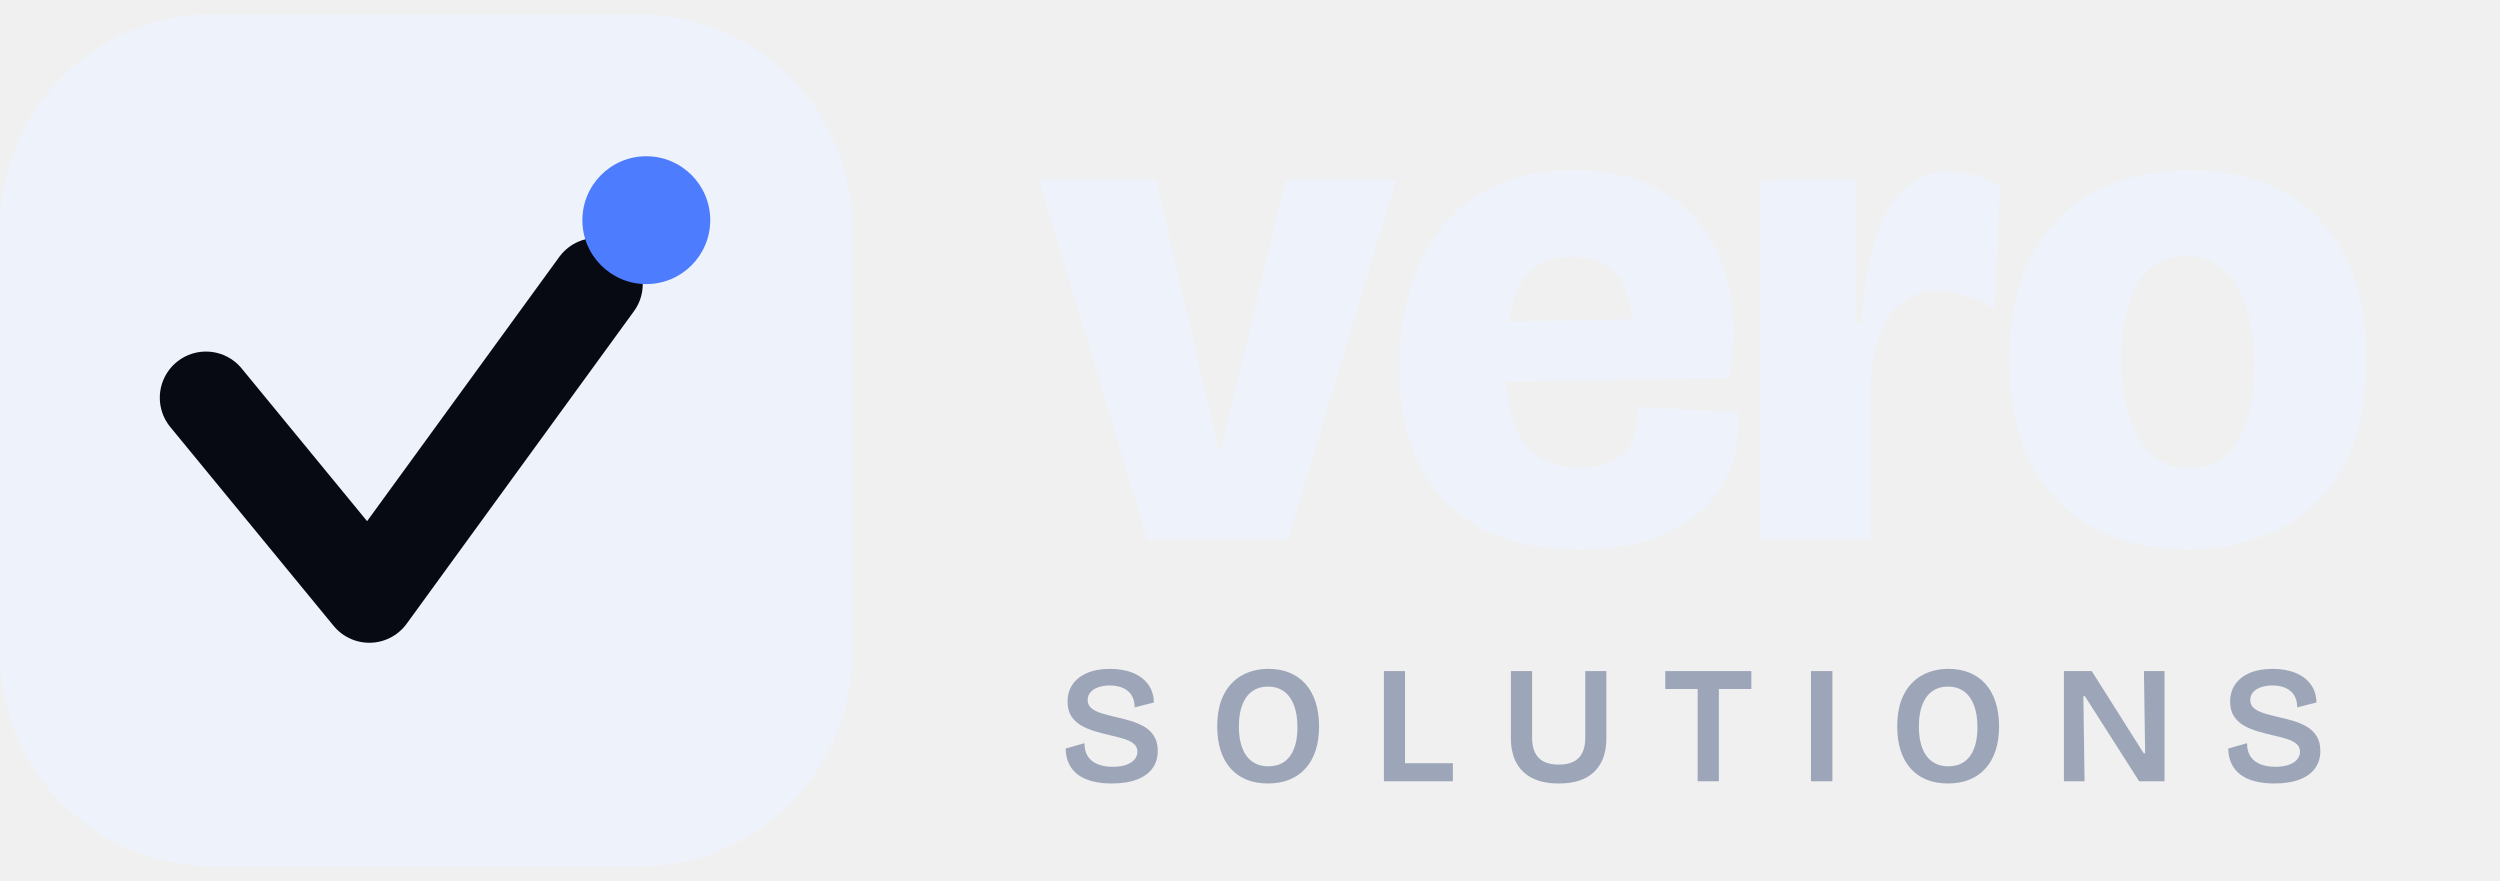
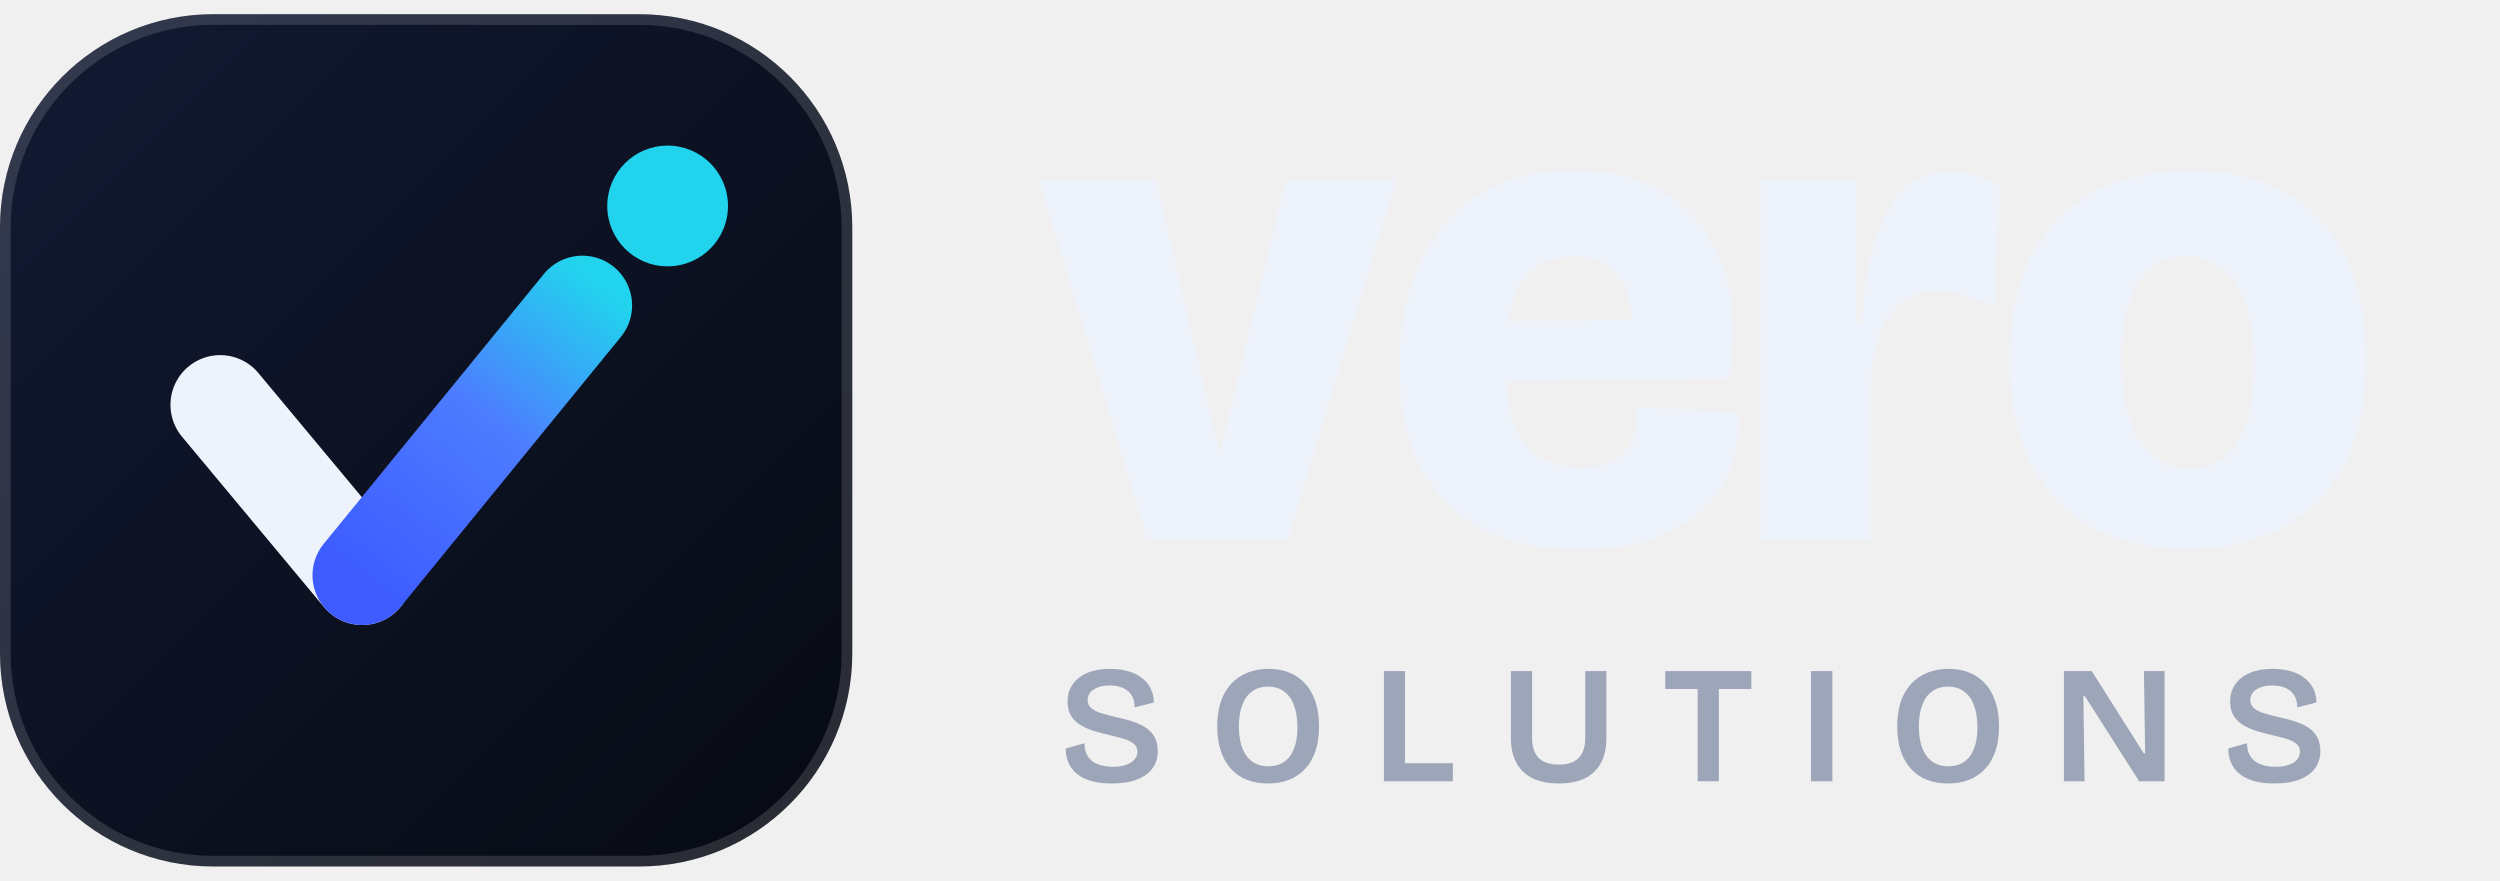
<svg xmlns="http://www.w3.org/2000/svg" viewBox="0 0 352 124" width="352" height="124" role="img" aria-label="Vero Solutions">
  <g transform="translate(0 2)">
-     <rect width="120" height="120" rx="30" fill="#EEF2FA" />
-     <path d="M29 54 L52 82 L84 38" fill="none" stroke="#070A12" stroke-width="13" stroke-linecap="round" stroke-linejoin="round" />
-     <circle cx="91" cy="29" r="9" fill="#4D7CFF" />
+     <defs>
+       <linearGradient id="hrancog" x1="50" y1="80" x2="84" y2="38" gradientUnits="userSpaceOnUse">
+         <stop offset="0" stop-color="#3D5BFF" />
+         <stop offset=".55" stop-color="#4D7CFF" />
+         <stop offset="1" stop-color="#22D3EE" />
+       </linearGradient>
+       <linearGradient id="hrancot" x1="0" y1="0" x2="120" y2="120" gradientUnits="userSpaceOnUse">
+         <stop offset="0" stop-color="#121A33" />
+         <stop offset="1" stop-color="#070A12" />
+       </linearGradient>
+     </defs>
+     <rect width="120" height="120" rx="30" fill="url(#hrancot)" />
+     <rect x=".75" y=".75" width="118.5" height="118.5" rx="29.25" fill="none" stroke="#FFFFFF" stroke-opacity=".14" stroke-width="1.5" />
+     <path d="M31 55 L51 79" fill="none" stroke="#EEF2FA" stroke-width="14" stroke-linecap="round" />
+     <path d="M51 79 L82 41" fill="none" stroke="url(#hrancog)" stroke-width="14" stroke-linecap="round" />
+     <circle cx="94" cy="27" r="8.5" fill="#22D3EE" />
  </g>
  <g transform="translate(146 76)" fill="#EEF2FA">
    <path d="M15.552 0.0 0.288 -50.688H16.8L25.536 -12.864H25.92L35.04 -50.688H50.592L35.328 0.0ZM76.432 1.344Q69.232 1.344 64.384 -0.72Q59.536 -2.784 56.56 -6.384Q53.584 -9.984 52.288 -14.592Q50.992 -19.2 50.992 -24.288Q50.992 -29.76 52.384 -34.752Q53.776 -39.744 56.704 -43.632Q59.632 -47.52 64.288 -49.776Q68.944 -52.032 75.472 -52.032Q82.0 -52.032 86.656 -49.776Q91.312 -47.52 94.096 -43.488Q96.88 -39.456 97.696 -34.176Q98.512 -28.896 97.456 -22.752L60.688 -22.176V-30.624L85.552 -31.104L83.536 -26.208Q84.112 -30.624 83.392 -33.648Q82.672 -36.672 80.752 -38.256Q78.832 -39.84 75.472 -39.84Q71.92 -39.84 69.808 -38.016Q67.696 -36.192 66.832 -32.88Q65.968 -29.568 65.968 -25.056Q65.968 -17.28 68.56 -13.728Q71.152 -10.176 76.528 -10.176Q78.832 -10.176 80.368 -10.752Q81.904 -11.328 82.864 -12.432Q83.824 -13.536 84.208 -15.12Q84.592 -16.704 84.496 -18.72L98.704 -17.952Q98.992 -14.784 98.08 -11.424Q97.168 -8.064 94.672 -5.184Q92.176 -2.304 87.712 -0.48Q83.248 1.344 76.432 1.344ZM101.888 0.0V-27.552V-50.688H115.328V-30.528H116.096Q116.672 -38.592 118.352 -43.248Q120.032 -47.904 122.576 -49.872Q125.12 -51.84 128.288 -51.84Q130.016 -51.84 131.888 -51.36Q133.76 -50.88 135.584 -49.824L134.816 -32.544Q132.704 -33.792 130.688 -34.416Q128.672 -35.04 126.848 -35.04Q123.776 -35.04 121.664 -33.312Q119.552 -31.584 118.448 -28.224Q117.344 -24.864 117.344 -20.064V0.0ZM161.904 1.344Q154.608 1.344 148.944 -1.584Q143.28 -4.512 140.112 -10.416Q136.944 -16.32 136.944 -25.248Q136.944 -34.56 140.256 -40.464Q143.568 -46.368 149.28 -49.2Q154.992 -52.032 162.192 -52.032Q169.68 -52.032 175.296 -49.104Q180.912 -46.176 184.032 -40.272Q187.152 -34.368 187.152 -25.344Q187.152 -16.032 183.84 -10.128Q180.528 -4.224 174.816 -1.44Q169.104 1.344 161.904 1.344ZM162.288 -10.08Q165.264 -10.08 167.28 -11.76Q169.296 -13.44 170.352 -16.704Q171.408 -19.968 171.408 -24.48Q171.408 -29.472 170.256 -32.88Q169.104 -36.288 166.944 -38.112Q164.784 -39.936 161.712 -39.936Q158.832 -39.936 156.816 -38.256Q154.8 -36.576 153.744 -33.312Q152.688 -30.048 152.688 -25.44Q152.688 -18.144 155.232 -14.112Q157.776 -10.08 162.288 -10.08Z" />
  </g>
  <g transform="translate(149 110)" fill="#9DA6B8">
    <path d="M7.529 0.314Q6.007 0.314 4.809 0.005Q3.611 -0.304 2.776 -0.925Q1.942 -1.547 1.503 -2.47Q1.064 -3.394 1.046 -4.608L3.695 -5.362Q3.685 -4.23 4.177 -3.489Q4.669 -2.748 5.584 -2.392Q6.498 -2.036 7.673 -2.036Q8.793 -2.036 9.57 -2.315Q10.347 -2.594 10.748 -3.073Q11.149 -3.552 11.149 -4.155Q11.149 -4.845 10.65 -5.264Q10.152 -5.683 9.314 -5.947Q8.476 -6.212 7.42 -6.448Q6.302 -6.706 5.217 -7.021Q4.131 -7.335 3.249 -7.843Q2.367 -8.35 1.839 -9.159Q1.311 -9.968 1.311 -11.206Q1.311 -12.617 2.025 -13.647Q2.739 -14.677 4.077 -15.251Q5.415 -15.824 7.281 -15.824Q9.137 -15.824 10.513 -15.26Q11.889 -14.696 12.663 -13.636Q13.436 -12.576 13.464 -11.092L10.754 -10.395Q10.762 -11.157 10.515 -11.738Q10.267 -12.32 9.811 -12.703Q9.355 -13.087 8.707 -13.285Q8.059 -13.483 7.244 -13.483Q6.286 -13.483 5.59 -13.219Q4.895 -12.955 4.519 -12.503Q4.143 -12.05 4.143 -11.442Q4.143 -10.705 4.697 -10.262Q5.252 -9.82 6.171 -9.547Q7.09 -9.275 8.175 -9.024Q9.186 -8.806 10.21 -8.498Q11.233 -8.19 12.1 -7.69Q12.966 -7.189 13.489 -6.358Q14.012 -5.528 14.012 -4.259Q14.012 -2.865 13.277 -1.836Q12.542 -0.808 11.096 -0.247Q9.651 0.314 7.529 0.314ZM29.523 0.316Q27.836 0.316 26.516 -0.225Q25.197 -0.765 24.274 -1.796Q23.352 -2.826 22.87 -4.307Q22.388 -5.789 22.388 -7.69Q22.388 -10.425 23.321 -12.224Q24.255 -14.023 25.889 -14.924Q27.523 -15.824 29.606 -15.824Q31.225 -15.824 32.536 -15.297Q33.846 -14.769 34.78 -13.74Q35.715 -12.71 36.22 -11.194Q36.724 -9.678 36.724 -7.724Q36.724 -5.79 36.227 -4.296Q35.729 -2.802 34.793 -1.776Q33.857 -0.75 32.526 -0.217Q31.195 0.316 29.523 0.316ZM29.588 -2.105Q30.917 -2.105 31.826 -2.748Q32.735 -3.391 33.208 -4.612Q33.68 -5.834 33.68 -7.593Q33.68 -9.421 33.193 -10.702Q32.706 -11.983 31.779 -12.654Q30.853 -13.326 29.528 -13.326Q28.247 -13.326 27.328 -12.677Q26.408 -12.029 25.921 -10.778Q25.434 -9.526 25.434 -7.712Q25.434 -6.361 25.712 -5.314Q25.989 -4.267 26.514 -3.555Q27.038 -2.844 27.817 -2.474Q28.597 -2.105 29.588 -2.105ZM45.857 0.0V-15.51H48.828V0.0ZM46.544 0.0V-2.537H55.564V0.0ZM70.468 0.317Q69.107 0.317 68.026 0.034Q66.945 -0.25 66.139 -0.794Q65.334 -1.338 64.802 -2.113Q64.269 -2.888 64.001 -3.872Q63.733 -4.857 63.733 -6.025V-15.51H66.718V-6.137Q66.718 -4.867 67.134 -4.021Q67.551 -3.176 68.38 -2.76Q69.21 -2.343 70.454 -2.343Q71.73 -2.343 72.556 -2.757Q73.382 -3.17 73.794 -4.018Q74.207 -4.866 74.207 -6.137V-15.51H77.177V-6.025Q77.177 -3.004 75.483 -1.343Q73.789 0.317 70.468 0.317ZM90.03 0.0V-15.51H93.015V0.0ZM85.47 -12.987V-15.51H97.588V-12.987ZM105.982 0.0V-15.51H109.003V0.0ZM125.266 0.316Q123.578 0.316 122.259 -0.225Q120.939 -0.765 120.017 -1.796Q119.094 -2.826 118.612 -4.307Q118.131 -5.789 118.131 -7.69Q118.131 -10.425 119.064 -12.224Q119.997 -14.023 121.632 -14.924Q123.266 -15.824 125.348 -15.824Q126.968 -15.824 128.278 -15.297Q129.589 -14.769 130.523 -13.74Q131.457 -12.71 131.962 -11.194Q132.467 -9.678 132.467 -7.724Q132.467 -5.79 131.969 -4.296Q131.472 -2.802 130.536 -1.776Q129.6 -0.75 128.269 -0.217Q126.938 0.316 125.266 0.316ZM125.331 -2.105Q126.66 -2.105 127.569 -2.748Q128.477 -3.391 128.95 -4.612Q129.423 -5.834 129.423 -7.593Q129.423 -9.421 128.936 -10.702Q128.448 -11.983 127.522 -12.654Q126.595 -13.326 125.27 -13.326Q123.99 -13.326 123.07 -12.677Q122.15 -12.029 121.663 -10.778Q121.177 -9.526 121.177 -7.712Q121.177 -6.361 121.454 -5.314Q121.732 -4.267 122.256 -3.555Q122.78 -2.844 123.56 -2.474Q124.339 -2.105 125.331 -2.105ZM141.6 0.0V-15.51H145.519L152.826 -3.95H153.034L152.866 -15.51H155.767V0.0H152.19L144.553 -11.975H144.338L144.506 0.0ZM171.221 0.314Q169.7 0.314 168.502 0.005Q167.304 -0.304 166.469 -0.925Q165.634 -1.547 165.195 -2.47Q164.757 -3.394 164.739 -4.608L167.388 -5.362Q167.378 -4.23 167.869 -3.489Q168.361 -2.748 169.276 -2.392Q170.191 -2.036 171.366 -2.036Q172.486 -2.036 173.263 -2.315Q174.039 -2.594 174.44 -3.073Q174.842 -3.552 174.842 -4.155Q174.842 -4.845 174.343 -5.264Q173.844 -5.683 173.006 -5.947Q172.168 -6.212 171.113 -6.448Q169.995 -6.706 168.909 -7.021Q167.824 -7.335 166.942 -7.843Q166.059 -8.35 165.532 -9.159Q165.004 -9.968 165.004 -11.206Q165.004 -12.617 165.718 -13.647Q166.432 -14.677 167.77 -15.251Q169.108 -15.824 170.973 -15.824Q172.83 -15.824 174.205 -15.26Q175.581 -14.696 176.355 -13.636Q177.129 -12.576 177.157 -11.092L174.446 -10.395Q174.454 -11.157 174.207 -11.738Q173.96 -12.32 173.504 -12.703Q173.048 -13.087 172.4 -13.285Q171.752 -13.483 170.936 -13.483Q169.978 -13.483 169.283 -13.219Q168.587 -12.955 168.211 -12.503Q167.835 -12.05 167.835 -11.442Q167.835 -10.705 168.39 -10.262Q168.944 -9.82 169.863 -9.547Q170.783 -9.275 171.867 -9.024Q172.879 -8.806 173.902 -8.498Q174.925 -8.19 175.792 -7.69Q176.659 -7.189 177.181 -6.358Q177.704 -5.528 177.704 -4.259Q177.704 -2.865 176.969 -1.836Q176.235 -0.808 174.789 -0.247Q173.343 0.314 171.221 0.314Z" />
  </g>
</svg>
